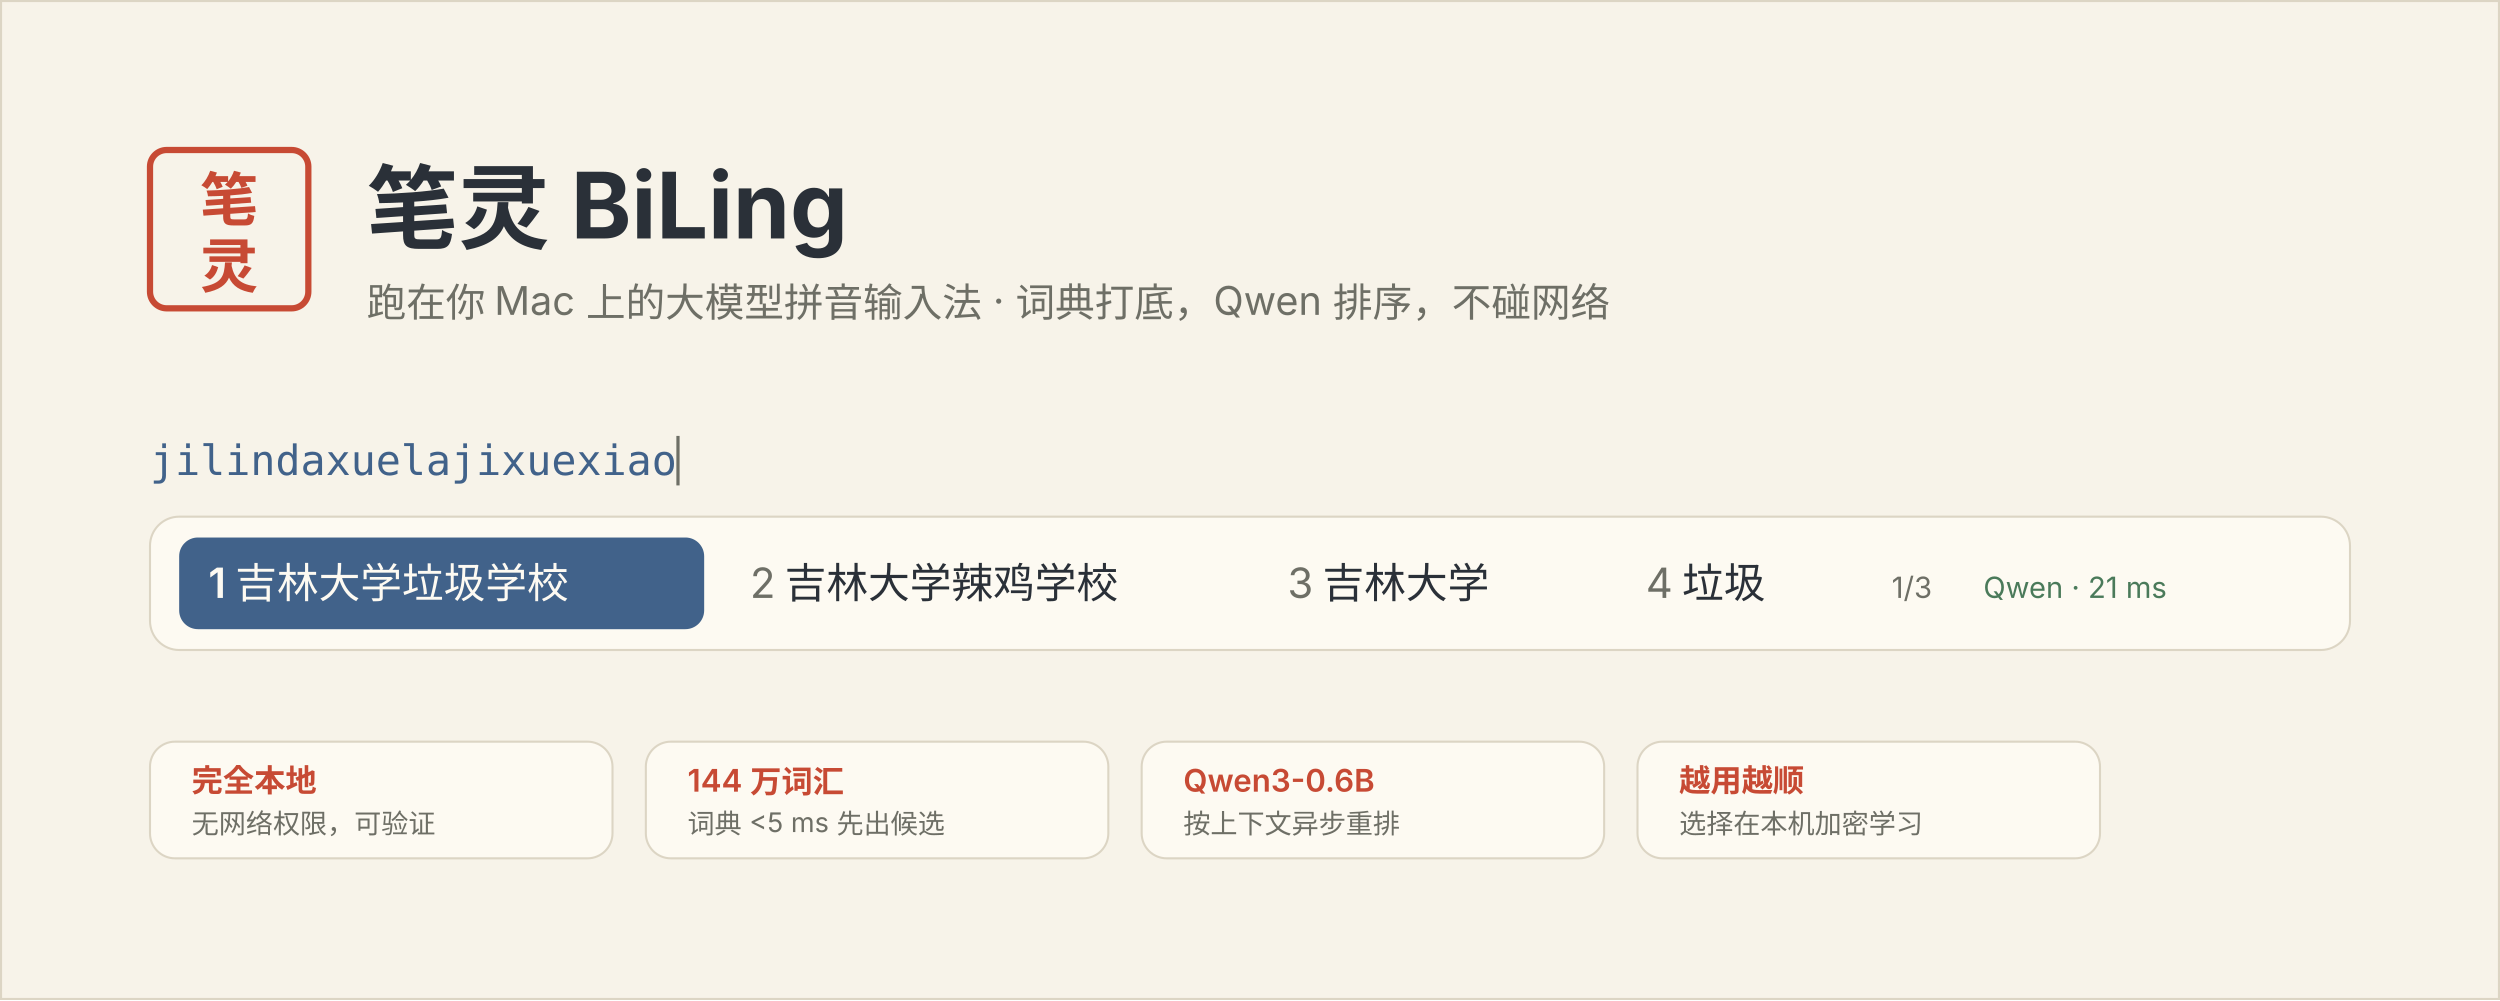
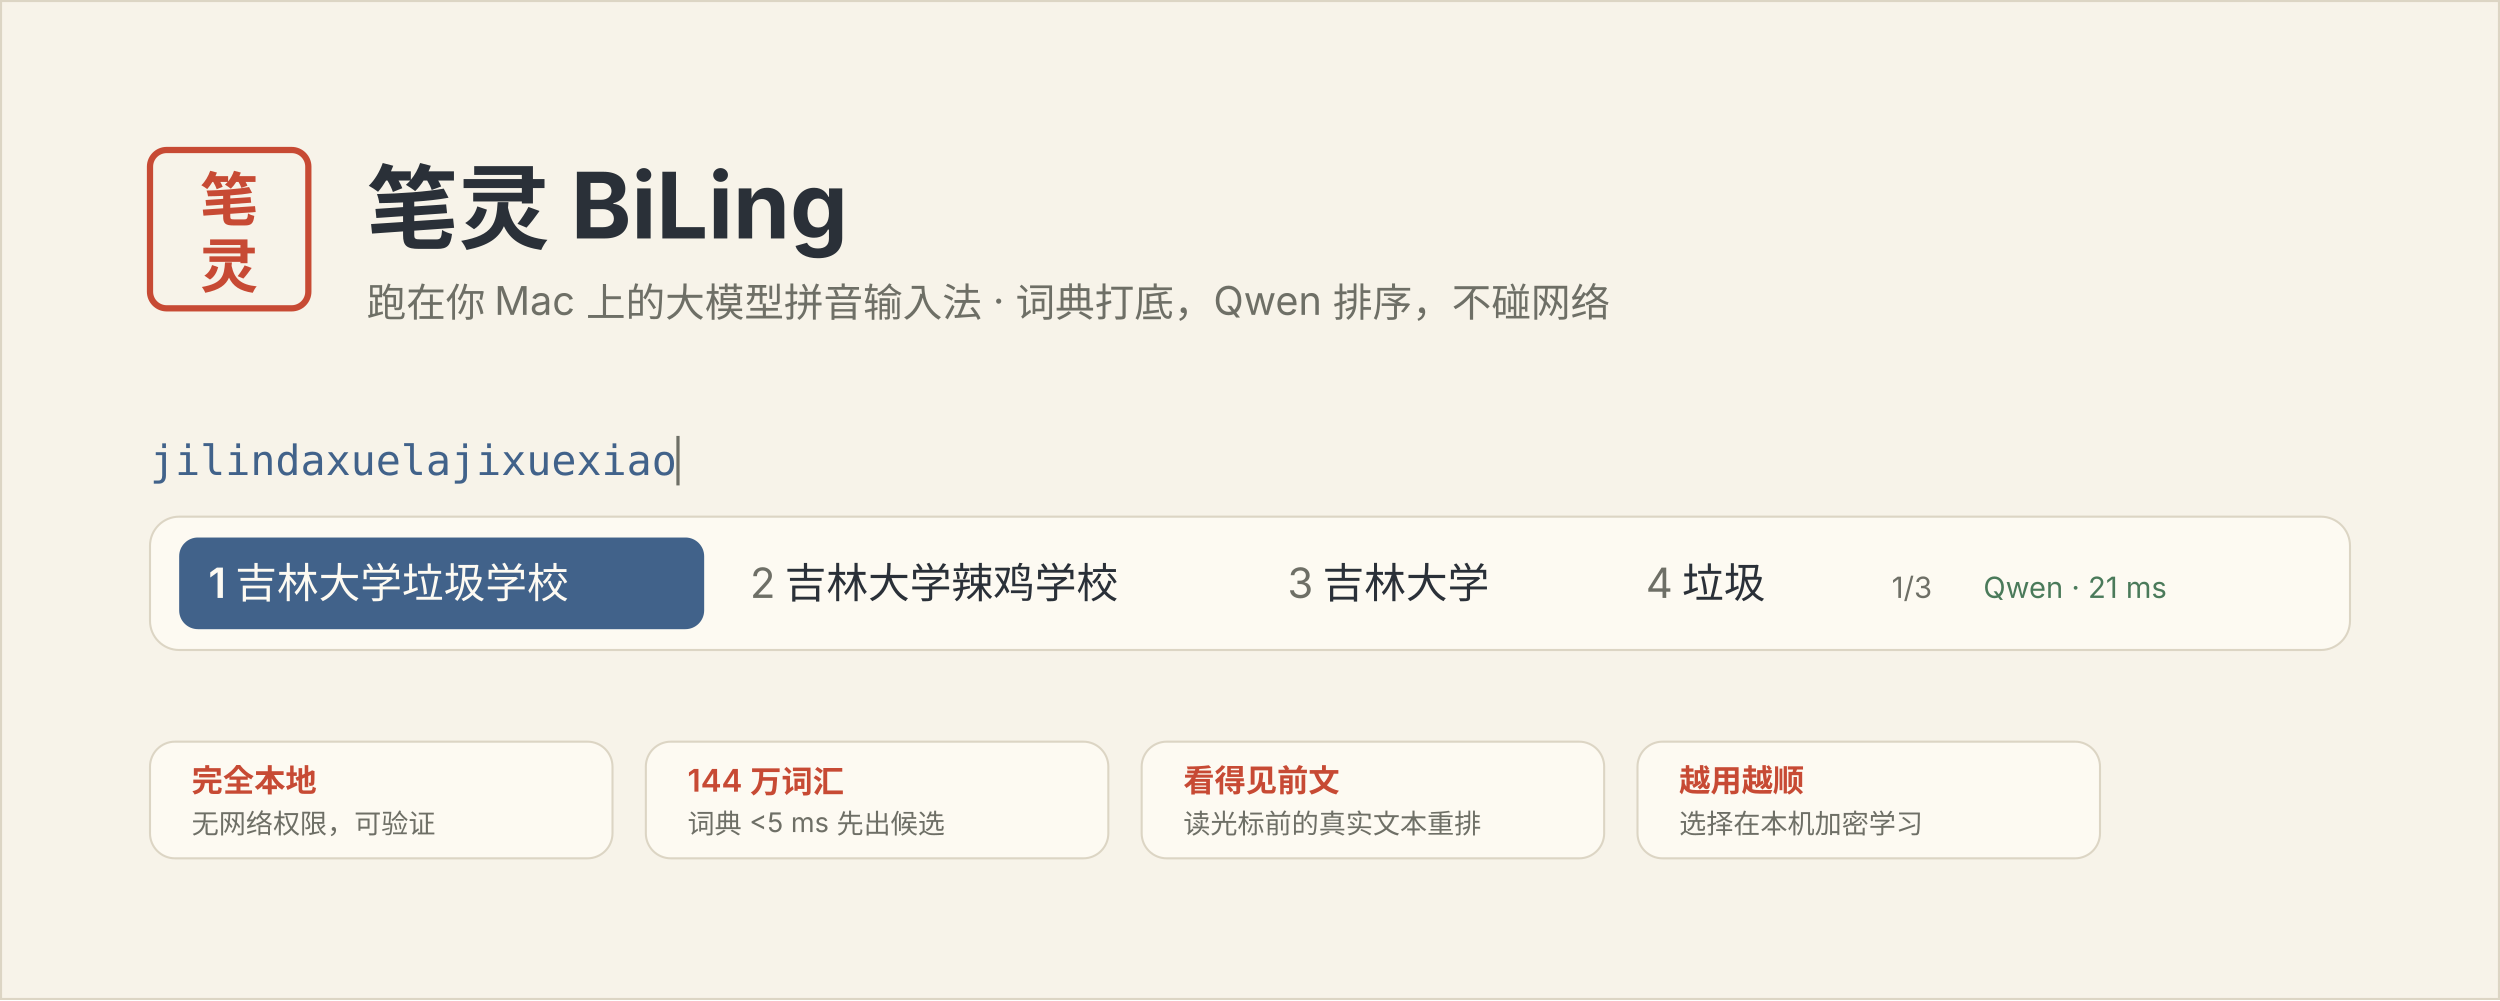
<svg xmlns="http://www.w3.org/2000/svg" width="1200" height="480" viewBox="0 0 1200 480" role="img" aria-labelledby="title description">
  <style>
    .sans { font-family: -apple-system, "PingFang SC", "Noto Sans SC", "Segoe UI", sans-serif; }
    .mono { font-family: "SF Mono", Menlo, Consolas, monospace; }
    .ink { fill: #2A3038; }
    .muted { fill: #6E6F66; }
    .verm { fill: #C74A34; }
    .indigo { fill: #41628A; }
  </style>
  <rect width="1200" height="480" fill="#F7F3E9" />
  <rect x="0.5" y="0.5" width="1199" height="479" fill="none" stroke="#DCD5C4" />
  <rect x="72" y="72" width="76" height="76" rx="8" fill="none" stroke="#C74A34" stroke-width="3" />
  <text x="110" y="106" text-anchor="middle" class="sans verm" font-size="28" font-weight="700">笔</text>
  <text x="110" y="138" text-anchor="middle" class="sans verm" font-size="28" font-weight="700">灵</text>
  <text x="176" y="116" class="sans ink" font-size="44" font-weight="700">笔灵 BiLing</text>
  <text x="176" y="152" class="sans muted" font-size="19">跑在你 Mac 上的大模型拼音输入法 · 词典打底，Qwen 排序，不碰网络</text>
  <text x="72" y="228" class="mono indigo" font-size="20">jilindaxuelajixuexiao<tspan class="muted">▏</tspan>
  </text>
  <rect x="72" y="248" width="1056" height="64" rx="14" fill="#FDFAF2" stroke="#DCD5C4" />
  <rect x="86" y="258" width="252" height="44" rx="9" fill="#41628A" />
  <text x="100" y="287" class="sans" font-size="20" fill="#FDFAF2">
    <tspan font-weight="600">1</tspan>  吉林大学垃圾学校</text>
  <text x="360" y="287" class="sans ink" font-size="20">
    <tspan class="muted">2</tspan>  吉林大学辣鸡学校</text>
  <text x="618" y="287" class="sans ink" font-size="20">
    <tspan class="muted">3</tspan>  吉林大学</text>
  <text x="790" y="287" class="sans ink" font-size="20">
    <tspan class="muted">4</tspan>  垃圾</text>
  <text x="908" y="287" class="sans muted" font-size="14">1/3</text>
  <text x="952" y="287" class="sans" font-size="14" fill="#4A7A5A">Qwen · 21 ms</text>
  <g class="sans">
    <rect x="72" y="356" width="222" height="56" rx="12" fill="#FDFAF2" stroke="#DCD5C4" />
    <text x="92" y="380" class="verm" font-size="15" font-weight="600">完全本地</text>
    <text x="92" y="400" class="muted" font-size="13">无网络权限，可验证</text>
    <rect x="310" y="356" width="222" height="56" rx="12" fill="#FDFAF2" stroke="#DCD5C4" />
    <text x="330" y="380" class="verm" font-size="15" font-weight="600">144 万词汇</text>
    <text x="330" y="400" class="muted" font-size="13">词典 &lt;5 ms 先出候选</text>
    <rect x="548" y="356" width="222" height="56" rx="12" fill="#FDFAF2" stroke="#DCD5C4" />
-     <text x="568" y="380" class="verm" font-size="15" font-weight="600">Qwen3-0.6B</text>
-     <text x="568" y="400" class="muted" font-size="13">按上下文异步重排</text>
+     <text x="568" y="380" class="verm" font-size="15" font-weight="600">看得见前文</text>
+     <text x="568" y="400" class="muted" font-size="13">读光标前的真实文本重排</text>
    <rect x="786" y="356" width="222" height="56" rx="12" fill="#FDFAF2" stroke="#DCD5C4" />
    <text x="806" y="380" class="verm" font-size="15" font-weight="600">越用越顺</text>
    <text x="806" y="400" class="muted" font-size="13">选择在本机加密学习</text>
  </g>
</svg>
